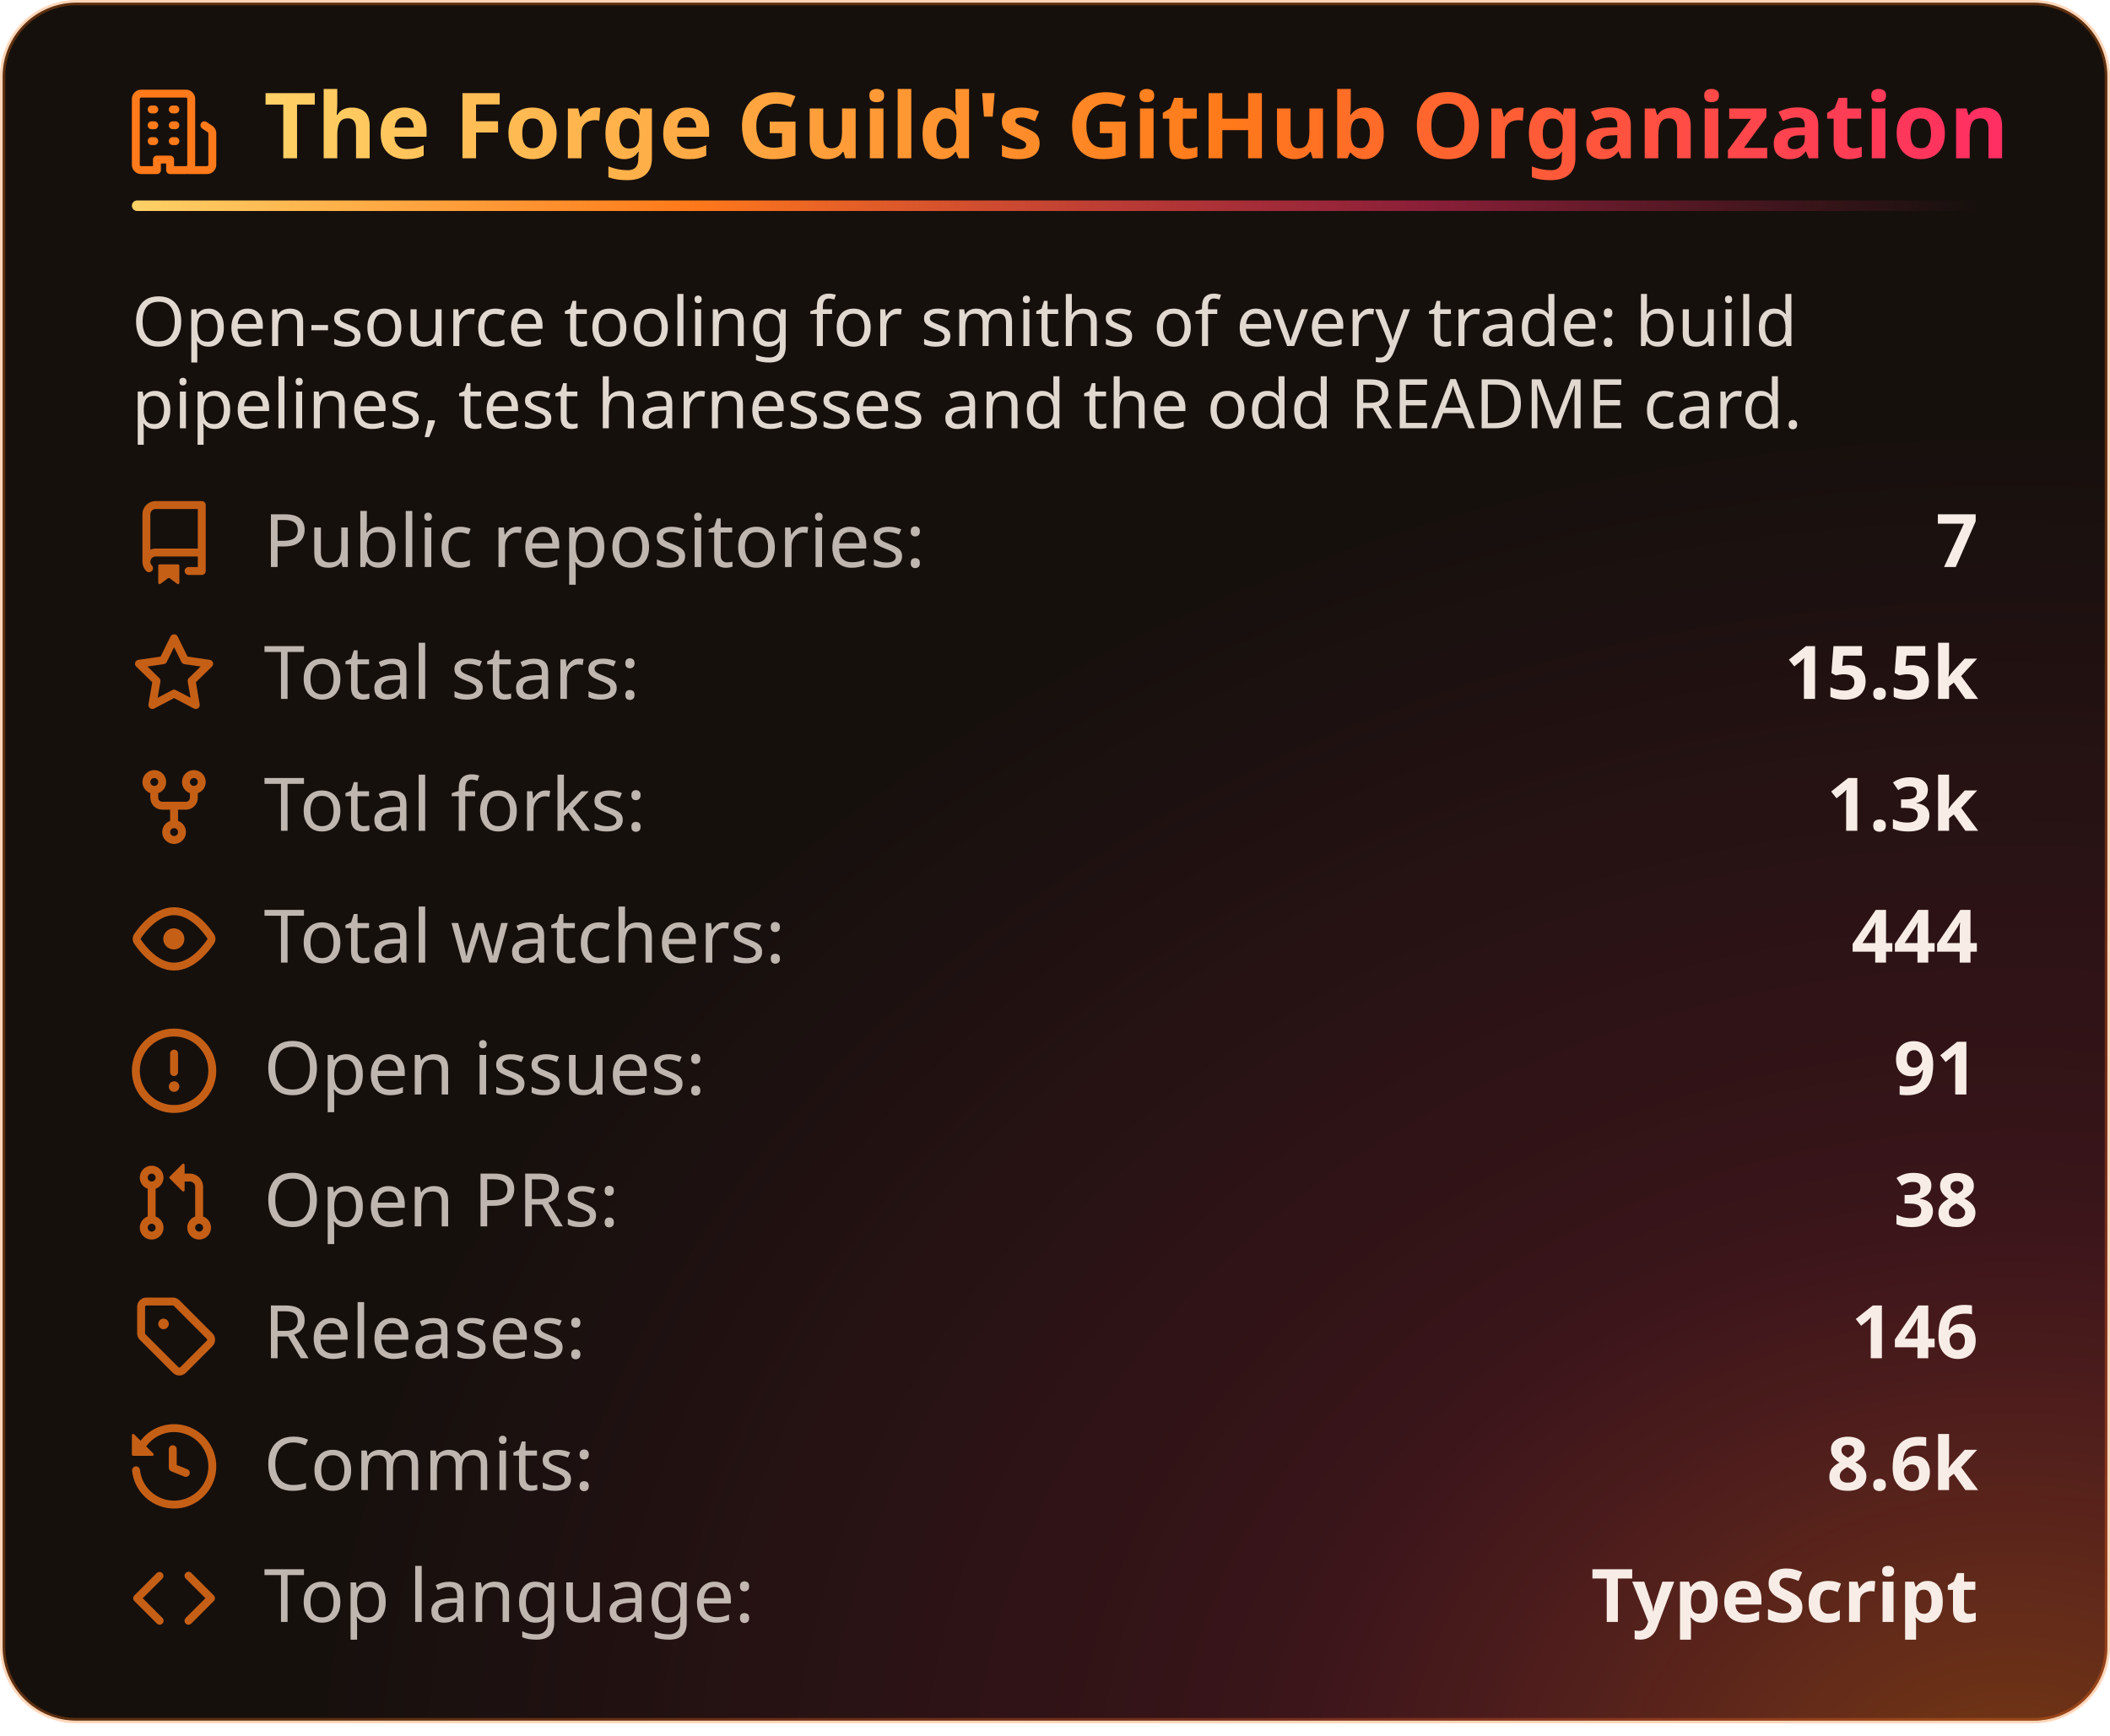
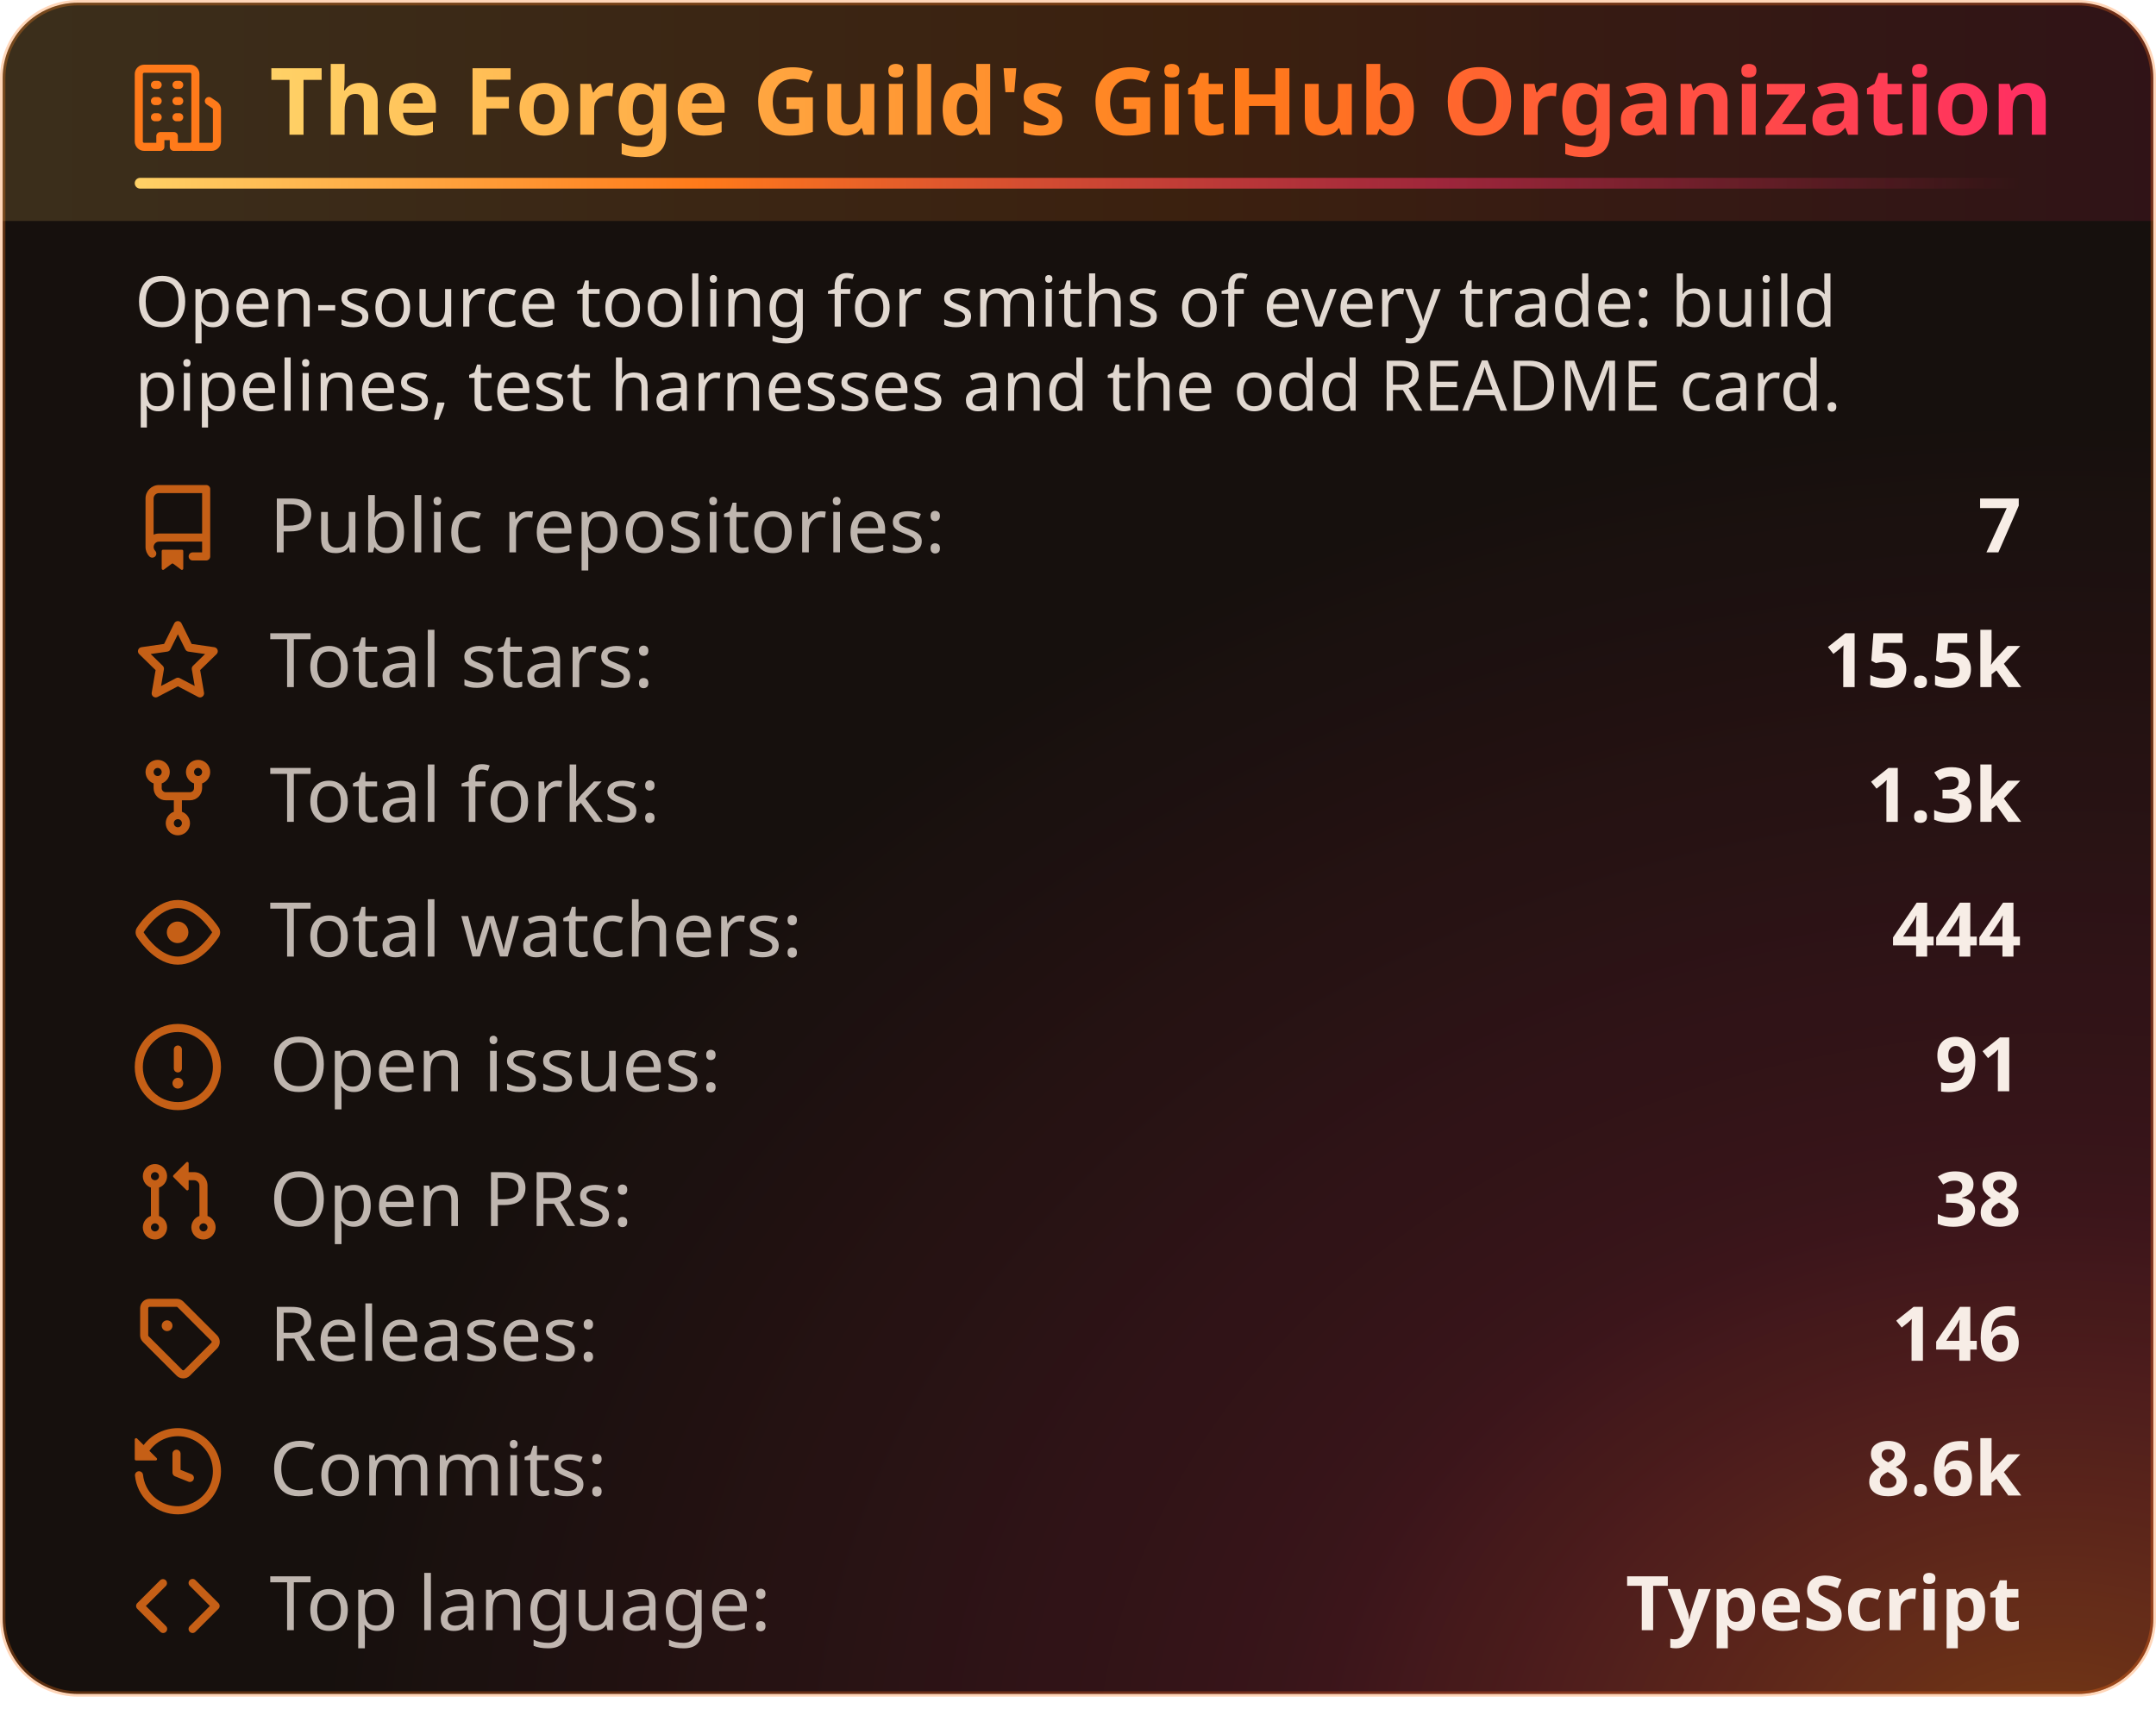
- <svg xmlns="http://www.w3.org/2000/svg" width="400" height="329" viewBox="0 0 400 329" fill="none" role="img" aria-labelledby="title-id desc-id">
+ <svg xmlns="http://www.w3.org/2000/svg" width="400" height="317" viewBox="0 0 400 317" fill="none" role="img" aria-labelledby="title-id desc-id">
  <style>
    .header {
      font: 600 18px 'Segoe UI', Ubuntu, "Helvetica Neue", Sans-Serif;
      fill: url(#heat);
      animation: fadeInAnimation 0.8s ease-in-out backwards;
    }
    /* The icon reads against the title rather than with it, so it keeps its own color. */
    .title-icon {
      fill: #ff7a1a;
      animation: fadeInAnimation 0.8s ease-in-out backwards;
    }
    .title-accent {
      transform-box: fill-box;
      transform-origin: left center;
      animation: trailAnimation 0.9s cubic-bezier(0.2, 0.7, 0.2, 1) 0.2s backwards;
    }
    .header {
      font-size: 17.3px;
    }
    @supports(-moz-appearance: auto) {
      /* Selector detects Firefox */
      .header {
        font-size: 14.8px;
      }
    }
    .stat {
      font: 400 14px 'Segoe UI', Ubuntu, "Helvetica Neue", Sans-Serif;
      fill: #f7ede6;
      font-variant-numeric: tabular-nums;
    }
    .description {
      font: 400 13px 'Segoe UI', Ubuntu, "Helvetica Neue", Sans-Serif;
      fill: #f7ede6;
      opacity: 0.9;
    }
    .stagger {
      animation: fadeInAnimation 0.3s ease-in-out backwards;
    }
    .not_bold {
      font-weight: 400;
      opacity: 0.75;
    }
    .bold {
      font-weight: 600;
    }
    .icon {
      fill: #ff7a1a;
      opacity: 0.75;
      display: block;
    }
    /* Animations */
    @keyframes scaleInAnimation {
      from {
        transform: translate(-5px, 5px) scale(0);
      }
      to {
        transform: translate(-5px, 5px) scale(1);
      }
    }
    @keyframes fadeInAnimation {
      from {
        opacity: 0;
      }
      to {
        opacity: 1;
      }
    }
    @keyframes trailAnimation {
      from {
        transform: scaleX(0);
      }
    }
    @media (prefers-reduced-motion: reduce) {
      * {
        animation-duration: 0s !important;
        animation-delay: 0s !important;
      }
    }
  </style>
  <defs>
    <linearGradient id="heat" x1="0" y1="0" x2="1" y2="0">
      <stop offset="0" class="heat-0" stop-color="#ffd166" />
      <stop offset="0.55" class="heat-1" stop-color="#ff7a1a" />
      <stop offset="1" class="heat-2" stop-color="#ff2e63" />
    </linearGradient>
    <linearGradient id="heat-trail" x1="0" y1="0" x2="1" y2="0">
      <stop offset="0" class="heat-0" stop-color="#ffd166" />
      <stop offset="0.3" class="heat-1" stop-color="#ff7a1a" />
      <stop offset="0.7" class="heat-2" stop-color="#ff2e63" stop-opacity="0.5" />
      <stop offset="1" class="heat-2" stop-color="#ff2e63" stop-opacity="0" />
    </linearGradient>
+     <linearGradient id="heat-band" x1="0" y1="0" x2="1" y2="0">
+       <stop offset="0" class="band-0" stop-color="#ffd166" stop-opacity="0.16" />
+       <stop offset="0.55" class="band-1" stop-color="#ff7a1a" stop-opacity="0.16" />
+       <stop offset="1" class="band-2" stop-color="#ff2e63" stop-opacity="0.112" />
+     </linearGradient>
    <radialGradient id="heat-glow" cx="0.95" cy="1.05" r="0.8">
      <stop offset="0" class="glow-core" stop-color="#ff7a1a" stop-opacity="0.42" />
      <stop offset="0.45" class="glow-edge" stop-color="#ff2e63" stop-opacity="0.147" />
      <stop offset="1" class="heat-2" stop-color="#ff2e63" stop-opacity="0" />
    </radialGradient>
  </defs>
  <rect data-testid="card-bg" class="card-bg" x="0.5" y="0.5" rx="14" height="99%" width="399" stroke="#ff7a1a4d" fill="#16100d" stroke-opacity="1" />
  <rect data-testid="card-glow" x="0.5" y="0.5" rx="14" height="99%" width="399" fill="url(#heat-glow)" />
-   <g data-testid="card-title" transform="translate(25, 30)">
+   <path data-testid="title-band" d="M0.5 14.5a14 14 0 0 1 14 -14h371a14 14 0 0 1 14 14v26.5h-399z" fill="url(#heat-band)" />
+   <g data-testid="card-title" transform="translate(25, 25)">
    <g>
      <svg class="title-icon" x="0" y="-13" viewBox="0 0 16 16" version="1.1" width="16" height="16">
        <path d="M1.75 16A1.75 1.75 0 0 1 0 14.25V1.75C0 .784.784 0 1.75 0h8.5C11.216 0 12 .784 12 1.75v12.5c0 .085-.006.168-.018.25h2.268a.25.25 0 0 0 .25-.25V8.285a.25.25 0 0 0-.111-.208l-1.055-.703a.749.749 0 1 1 .832-1.248l1.055.703c.487.325.779.871.779 1.456v5.965A1.75 1.75 0 0 1 14.25 16h-3.5a.766.766 0 0 1-.197-.026c-.099.017-.2.026-.303.026h-3a.75.75 0 0 1-.75-.75V14h-1v1.25a.75.75 0 0 1-.75.75Zm-.25-1.75c0 .138.112.25.25.25H4v-1.25a.75.75 0 0 1 .75-.75h2.5a.75.75 0 0 1 .75.75v1.25h2.25a.25.25 0 0 0 .25-.25V1.75a.25.25 0 0 0-.25-.25h-8.5a.25.25 0 0 0-.25.25ZM3.75 6h.5a.75.75 0 0 1 0 1.5h-.5a.75.75 0 0 1 0-1.5ZM3 3.75A.75.75 0 0 1 3.75 3h.5a.75.75 0 0 1 0 1.5h-.5A.75.75 0 0 1 3 3.75Zm4 3A.75.75 0 0 1 7.75 6h.5a.75.75 0 0 1 0 1.5h-.5A.75.75 0 0 1 7 6.75ZM7.75 3h.5a.75.75 0 0 1 0 1.5h-.5a.75.75 0 0 1 0-1.5ZM3 9.75A.75.75 0 0 1 3.75 9h.5a.75.75 0 0 1 0 1.5h-.5A.75.75 0 0 1 3 9.75ZM7.75 9h.5a.75.75 0 0 1 0 1.5h-.5a.75.75 0 0 1 0-1.5Z" />
      </svg>
    </g>
    <g transform="translate(25, 0)">
      <text x="0" y="0" class="header" data-testid="header">The Forge Guild's GitHub Organization</text>
    </g>
    <rect data-testid="title-accent" class="title-accent" x="0" y="8" width="350" height="2" rx="1" fill="url(#heat-trail)" />
  </g>
-   <g data-testid="main-card-body" transform="translate(0, 55)">
+   <g data-testid="main-card-body" transform="translate(0, 50)">
    <text class="description" data-testid="description" x="25" y="-5">
      <tspan dy="1.2em" x="25">Open-source tooling for smiths of every trade: build</tspan>
      <tspan dy="1.2em" x="25">pipelines, test harnesses and the odd README card.</tspan>
    </text>
    <g transform="translate(0, 40)">
      <g>
        <g class="stagger" style="animation-delay: 120ms" transform="translate(25, 0)">
          <svg data-testid="icon" class="icon" viewBox="0 0 16 16" version="1.1" width="16" height="16">
            <path fill-rule="evenodd" d="M2 2.5A2.5 2.5 0 014.5 0h8.75a.75.75 0 01.75.75v12.5a.75.75 0 01-.75.75h-2.5a.75.75 0 110-1.5h1.75v-2h-8a1 1 0 00-.714 1.7.75.75 0 01-1.072 1.05A2.495 2.495 0 012 11.5v-9zm10.5-1V9h-8c-.356 0-.694.074-1 .208V2.5a1 1 0 011-1h8zM5 12.25v3.25a.25.25 0 00.4.2l1.45-1.087a.25.25 0 01.3 0L8.6 15.7a.25.25 0 00.4-.2v-3.25a.25.25 0 00-.25-.25h-3.5a.25.25 0 00-.25.25z" />
          </svg>
          <text class="stat not_bold" x="25" y="12.5">Public repositories:</text>
          <text class="stat bold" x="350" text-anchor="end" y="12.5" data-testid="repos">7</text>
        </g>
      </g>
      <g transform="translate(0, 25)">
        <g class="stagger" style="animation-delay: 160ms" transform="translate(25, 0)">
          <svg data-testid="icon" class="icon" viewBox="0 0 16 16" version="1.1" width="16" height="16">
            <path fill-rule="evenodd" d="M8 .25a.75.75 0 01.673.418l1.882 3.815 4.21.612a.75.75 0 01.416 1.279l-3.046 2.97.719 4.192a.75.75 0 01-1.088.791L8 12.347l-3.766 1.98a.75.75 0 01-1.088-.79l.72-4.194L.818 6.374a.75.75 0 01.416-1.28l4.21-.611L7.327.668A.75.75 0 018 .25zm0 2.445L6.615 5.5a.75.75 0 01-.564.41l-3.097.45 2.24 2.184a.75.75 0 01.216.664l-.528 3.084 2.769-1.456a.75.75 0 01.698 0l2.77 1.456-.53-3.084a.75.75 0 01.216-.664l2.24-2.183-3.096-.45a.75.75 0 01-.564-.41L8 2.694v.001z" />
          </svg>
          <text class="stat not_bold" x="25" y="12.5">Total stars:</text>
          <text class="stat bold" x="350" text-anchor="end" y="12.5" data-testid="stars">15.5k</text>
        </g>
      </g>
      <g transform="translate(0, 50)">
        <g class="stagger" style="animation-delay: 200ms" transform="translate(25, 0)">
          <svg data-testid="icon" class="icon" viewBox="0 0 16 16" version="1.1" width="16" height="16">
            <path fill-rule="evenodd" d="M5 3.25a.75.75 0 11-1.5 0 .75.75 0 011.5 0zm0 2.122a2.25 2.25 0 10-1.5 0v.878A2.25 2.25 0 005.75 8.5h1.5v2.128a2.251 2.251 0 101.5 0V8.5h1.5a2.25 2.25 0 002.25-2.25v-.878a2.25 2.25 0 10-1.5 0v.878a.75.75 0 01-.75.75h-4.5A.75.75 0 015 6.25v-.878zm3.75 7.378a.75.75 0 11-1.5 0 .75.75 0 011.5 0zm3-8.75a.75.75 0 100-1.5.75.75 0 000 1.5z" />
          </svg>
          <text class="stat not_bold" x="25" y="12.5">Total forks:</text>
          <text class="stat bold" x="350" text-anchor="end" y="12.5" data-testid="forks">1.3k</text>
        </g>
      </g>
      <g transform="translate(0, 75)">
        <g class="stagger" style="animation-delay: 240ms" transform="translate(25, 0)">
          <svg data-testid="icon" class="icon" viewBox="0 0 16 16" version="1.1" width="16" height="16">
            <path fill-rule="evenodd" d="M8 2c1.981 0 3.671.992 4.933 2.078 1.27 1.091 2.187 2.345 2.637 3.023a1.62 1.62 0 0 1 0 1.798c-.45.678-1.367 1.932-2.637 3.023C11.67 13.008 9.981 14 8 14c-1.981 0-3.671-.992-4.933-2.078C1.797 10.83.88 9.576.43 8.898a1.62 1.62 0 0 1 0-1.798c.45-.677 1.367-1.931 2.637-3.022C4.33 2.992 6.019 2 8 2ZM1.679 7.932a.12.12 0 0 0 0 .136c.411.622 1.241 1.75 2.366 2.717C5.176 11.758 6.527 12.5 8 12.5c1.473 0 2.825-.742 3.955-1.715 1.124-.967 1.954-2.096 2.366-2.717a.12.12 0 0 0 0-.136c-.412-.621-1.242-1.75-2.366-2.717C10.824 4.242 9.473 3.5 8 3.5c-1.473 0-2.825.742-3.955 1.715-1.124.967-1.954 2.096-2.366 2.717ZM8 10a2 2 0 1 1-.001-3.999A2 2 0 0 1 8 10Z" />
          </svg>
          <text class="stat not_bold" x="25" y="12.5">Total watchers:</text>
          <text class="stat bold" x="350" text-anchor="end" y="12.5" data-testid="watchers">444</text>
        </g>
      </g>
      <g transform="translate(0, 100)">
        <g class="stagger" style="animation-delay: 280ms" transform="translate(25, 0)">
          <svg data-testid="icon" class="icon" viewBox="0 0 16 16" version="1.1" width="16" height="16">
            <path fill-rule="evenodd" d="M8 1.5a6.5 6.5 0 100 13 6.5 6.5 0 000-13zM0 8a8 8 0 1116 0A8 8 0 010 8zm9 3a1 1 0 11-2 0 1 1 0 012 0zm-.25-6.25a.75.75 0 00-1.5 0v3.5a.75.75 0 001.5 0v-3.5z" />
          </svg>
          <text class="stat not_bold" x="25" y="12.5">Open issues:</text>
          <text class="stat bold" x="350" text-anchor="end" y="12.5" data-testid="open_issues">91</text>
        </g>
      </g>
      <g transform="translate(0, 125)">
        <g class="stagger" style="animation-delay: 320ms" transform="translate(25, 0)">
          <svg data-testid="icon" class="icon" viewBox="0 0 16 16" version="1.1" width="16" height="16">
            <path fill-rule="evenodd" d="M7.177 3.073L9.573.677A.25.25 0 0110 .854v4.792a.25.25 0 01-.427.177L7.177 3.427a.25.25 0 010-.354zM3.75 2.5a.75.75 0 100 1.5.75.75 0 000-1.5zm-2.25.75a2.25 2.25 0 113 2.122v5.256a2.251 2.251 0 11-1.5 0V5.372A2.25 2.25 0 011.5 3.25zM11 2.5h-1V4h1a1 1 0 011 1v5.628a2.251 2.251 0 101.5 0V5A2.5 2.5 0 0011 2.5zm1 10.25a.75.75 0 111.5 0 .75.75 0 01-1.5 0zM3.75 12a.75.75 0 100 1.5.75.75 0 000-1.5z" />
          </svg>
          <text class="stat not_bold" x="25" y="12.5">Open PRs:</text>
          <text class="stat bold" x="350" text-anchor="end" y="12.5" data-testid="open_prs">38</text>
        </g>
      </g>
      <g transform="translate(0, 150)">
        <g class="stagger" style="animation-delay: 360ms" transform="translate(25, 0)">
          <svg data-testid="icon" class="icon" viewBox="0 0 16 16" version="1.1" width="16" height="16">
            <path d="M1 7.775V2.75C1 1.784 1.784 1 2.75 1h5.025c.464 0 .91.184 1.238.513l6.25 6.25a1.75 1.75 0 0 1 0 2.474l-5.026 5.026a1.75 1.75 0 0 1-2.474 0l-6.25-6.25A1.752 1.752 0 0 1 1 7.775Zm1.5 0c0 .066.026.13.073.177l6.25 6.25a.25.25 0 0 0 .354 0l5.025-5.025a.25.25 0 0 0 0-.354l-6.25-6.25a.25.25 0 0 0-.177-.073H2.75a.25.25 0 0 0-.25.25ZM6 5a1 1 0 1 1 0 2 1 1 0 0 1 0-2Z" />
          </svg>
          <text class="stat not_bold" x="25" y="12.5">Releases:</text>
          <text class="stat bold" x="350" text-anchor="end" y="12.5" data-testid="releases">146</text>
        </g>
      </g>
      <g transform="translate(0, 175)">
        <g class="stagger" style="animation-delay: 400ms" transform="translate(25, 0)">
          <svg data-testid="icon" class="icon" viewBox="0 0 16 16" version="1.1" width="16" height="16">
            <path fill-rule="evenodd" d="M1.643 3.143L.427 1.927A.25.25 0 000 2.104V5.75c0 .138.112.25.25.25h3.646a.25.25 0 00.177-.427L2.715 4.215a6.5 6.5 0 11-1.18 4.458.75.75 0 10-1.493.154 8.001 8.001 0 101.6-5.684zM7.75 4a.75.75 0 01.75.75v2.992l2.028.812a.75.75 0 01-.557 1.392l-2.5-1A.75.75 0 017 8.25v-3.5A.75.75 0 017.75 4z" />
          </svg>
          <text class="stat not_bold" x="25" y="12.5">Commits:</text>
          <text class="stat bold" x="350" text-anchor="end" y="12.5" data-testid="commits">8.6k</text>
        </g>
      </g>
      <g transform="translate(0, 200)">
        <g class="stagger" style="animation-delay: 440ms" transform="translate(25, 0)">
          <svg data-testid="icon" class="icon" viewBox="0 0 16 16" version="1.1" width="16" height="16">
            <path d="M4.72 3.22a.75.75 0 0 1 1.06 1.06L2.06 8l3.72 3.72a.75.75 0 1 1-1.06 1.06L.47 8.53a.75.75 0 0 1 0-1.06Zm6.56 0a.75.75 0 1 0-1.06 1.06L13.94 8l-3.72 3.72a.75.75 0 1 0 1.06 1.06l4.25-4.25a.75.75 0 0 0 0-1.06Z" />
          </svg>
          <text class="stat not_bold" x="25" y="12.5">Top language:</text>
          <text class="stat bold" x="350" text-anchor="end" y="12.5" data-testid="top_language">TypeScript</text>
        </g>
      </g>
    </g>
  </g>
</svg>
